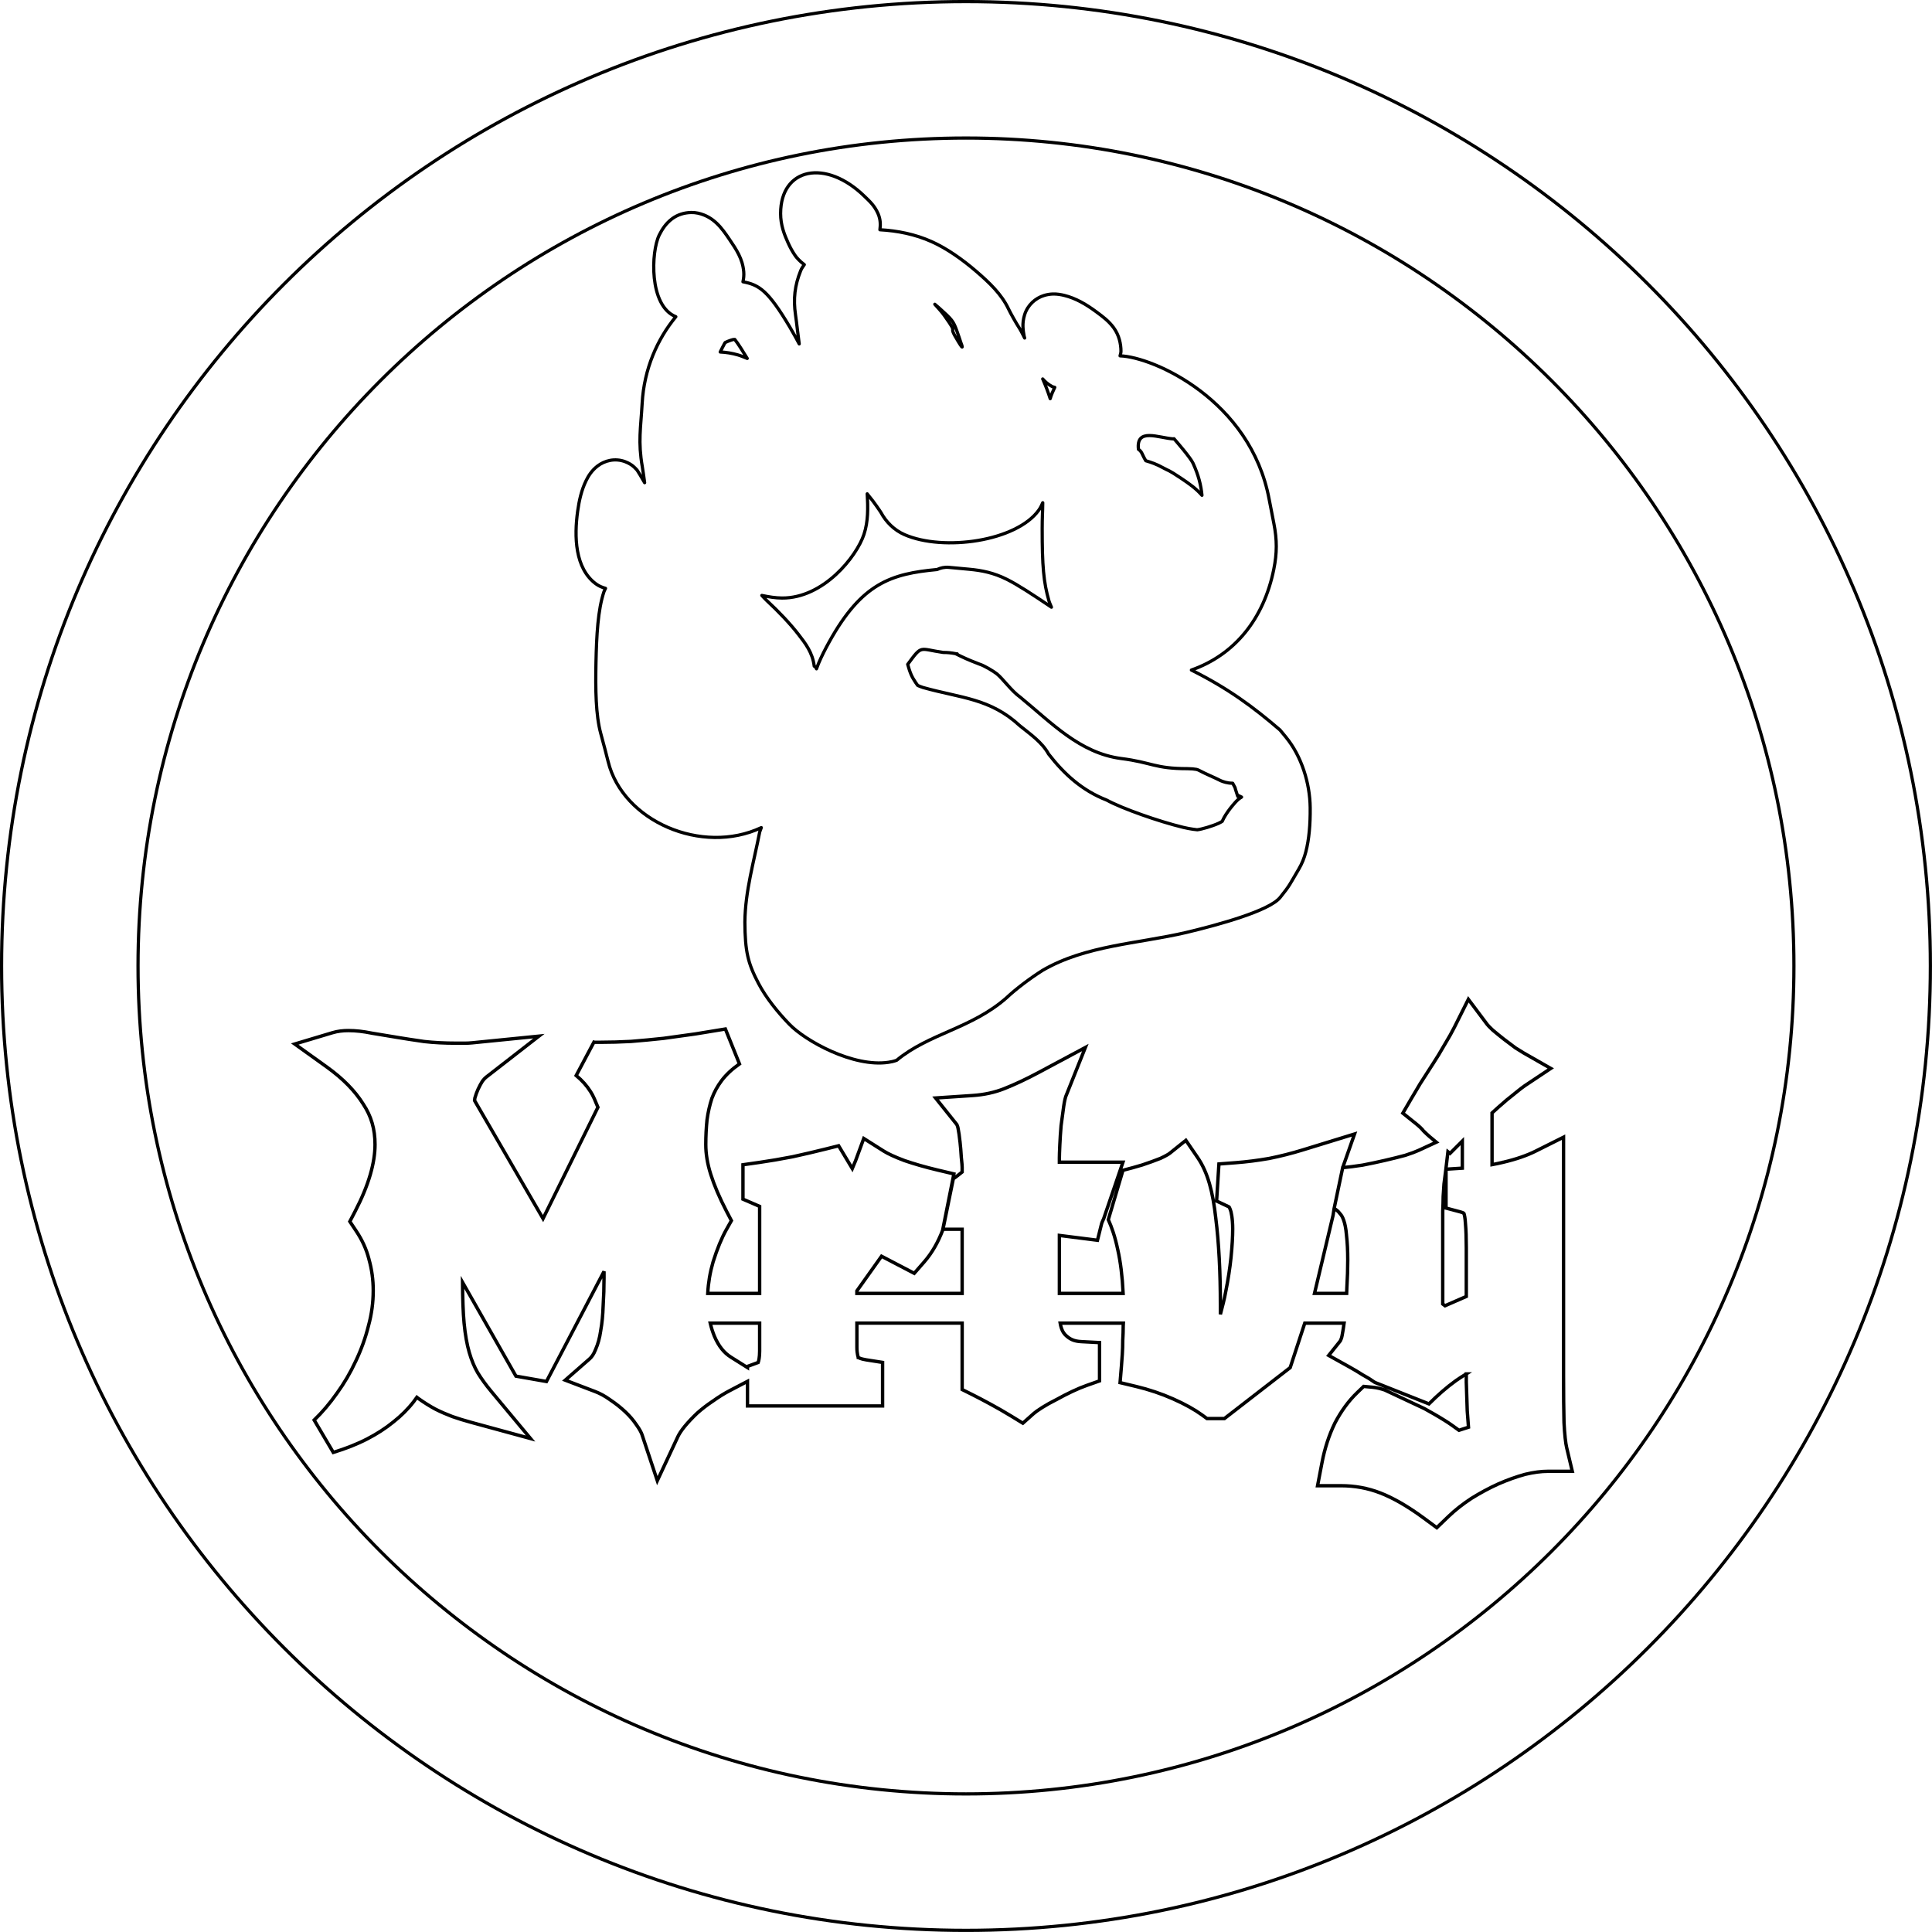
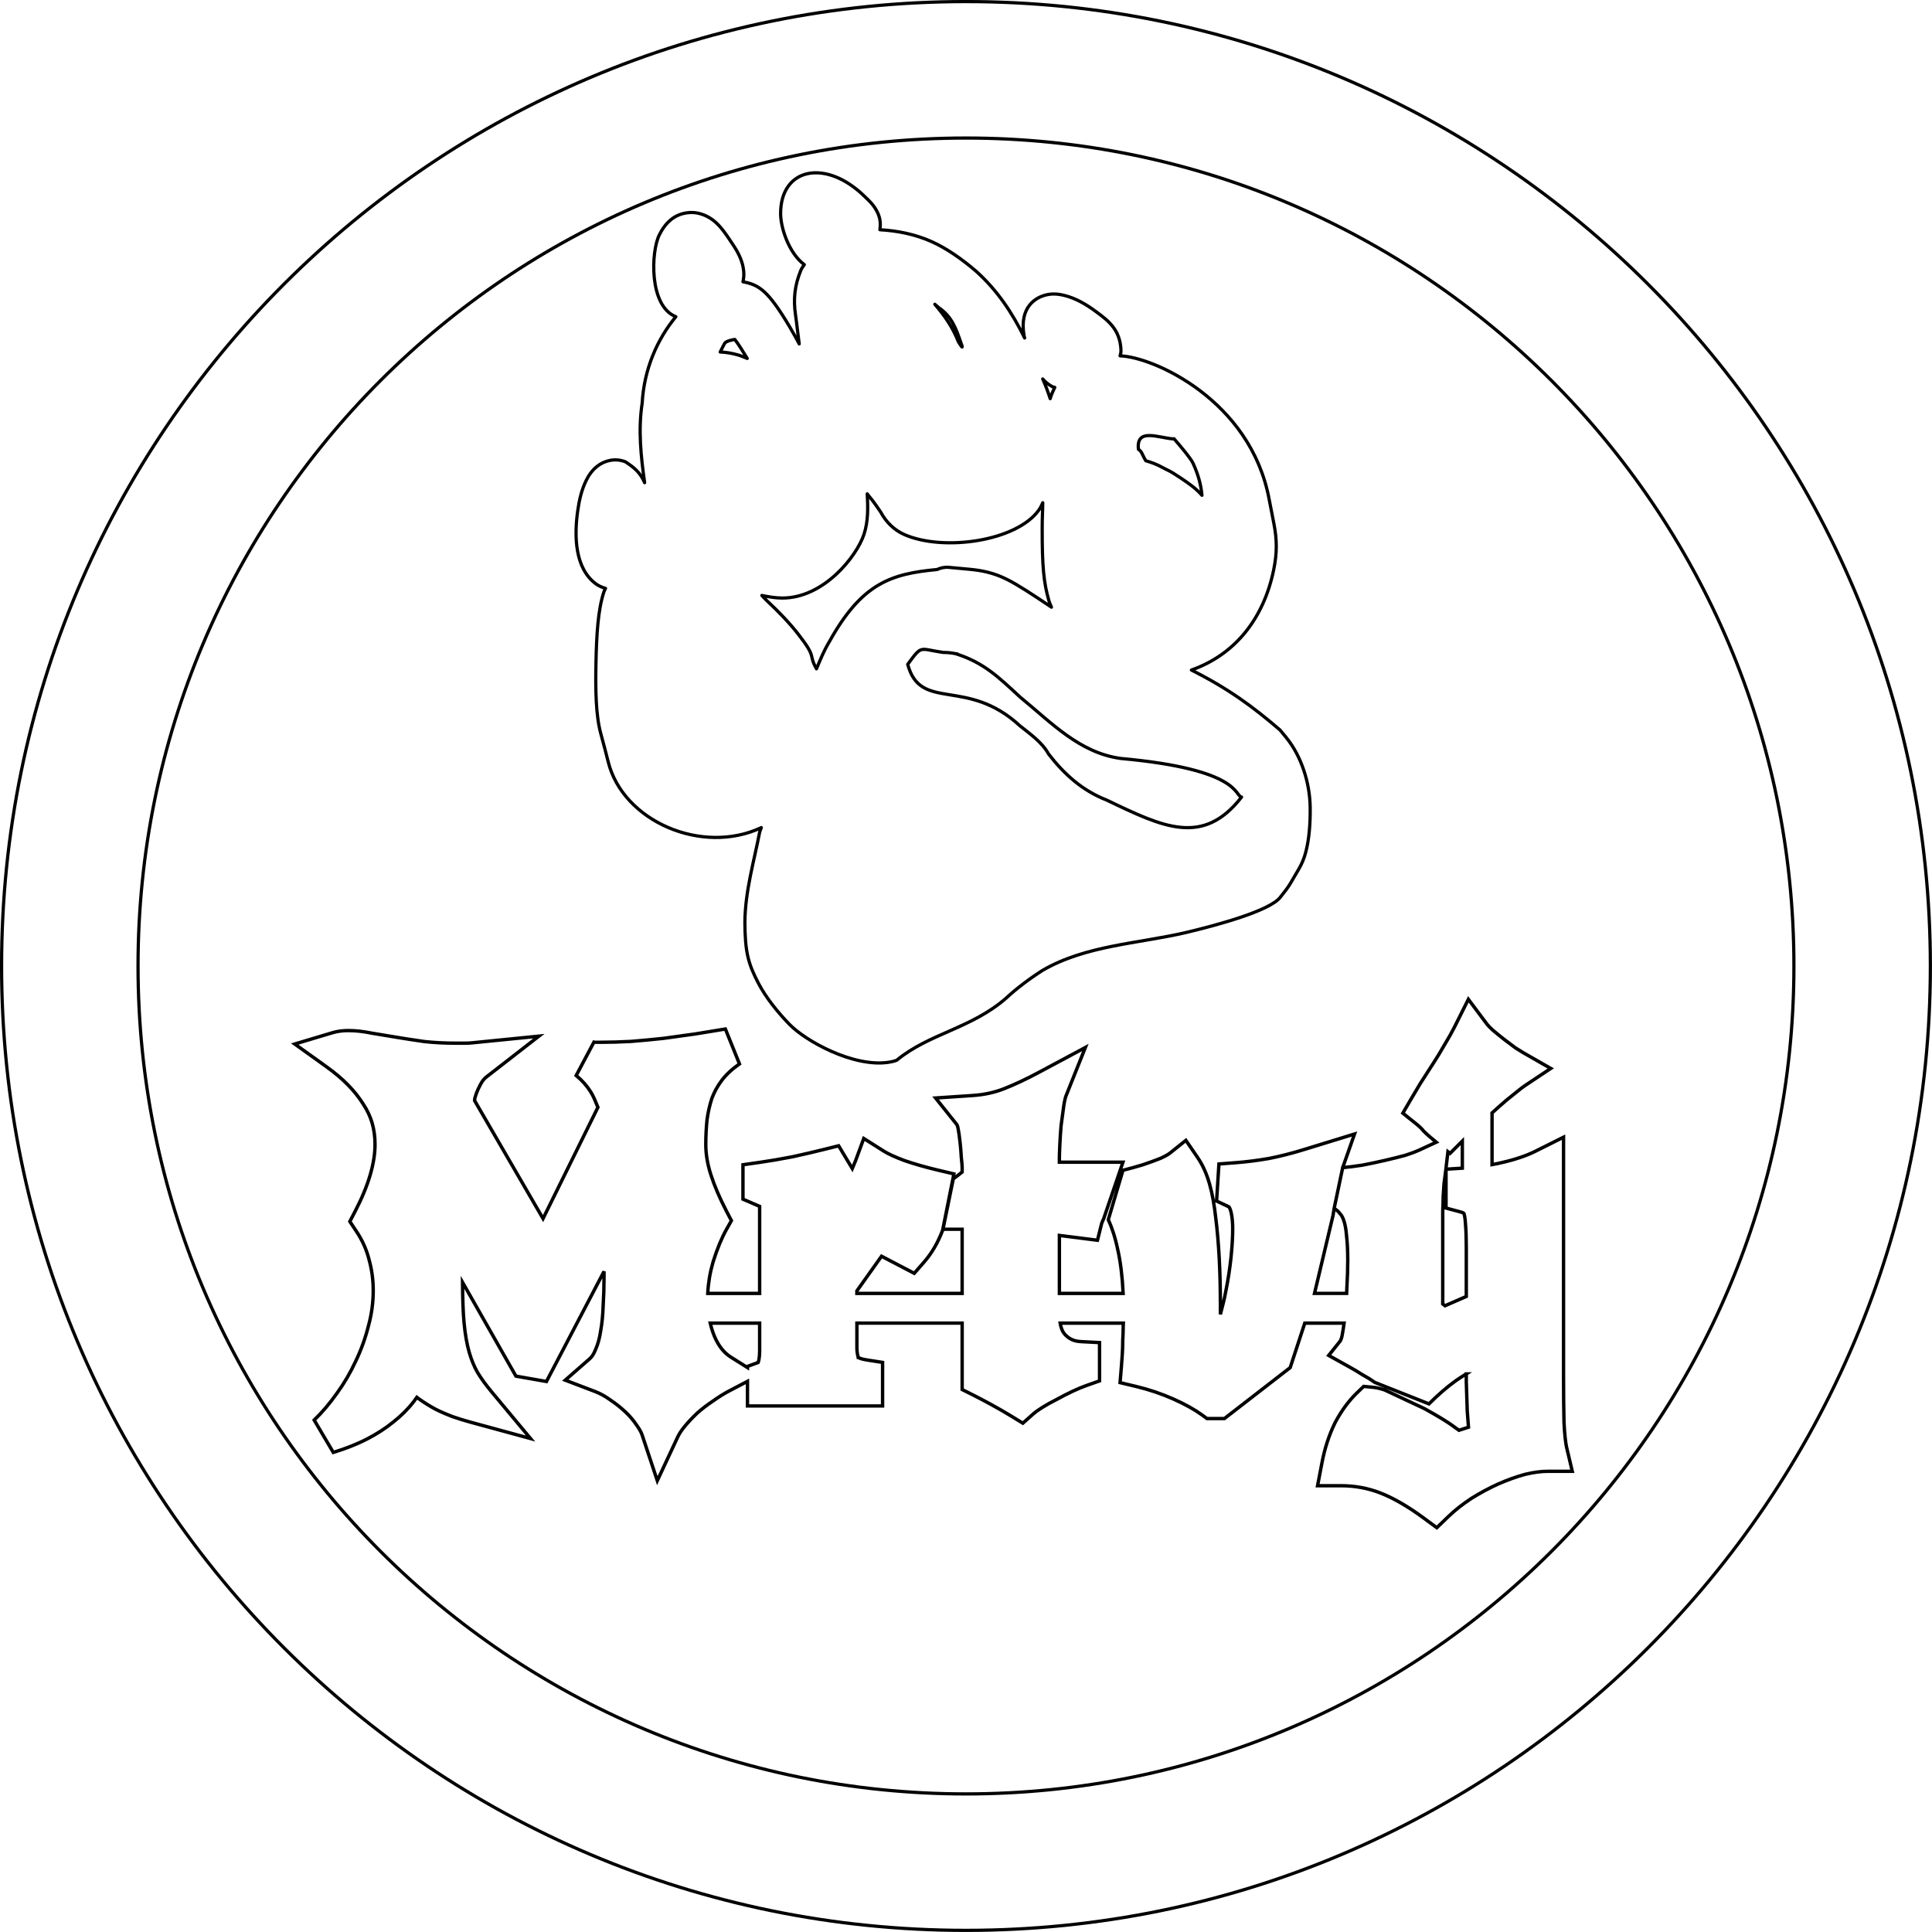
<svg xmlns="http://www.w3.org/2000/svg" version="1.2" viewBox="0 0 113.386 113.386" width="30mm" height="30mm" id="svg1" xml:space="preserve">
  <defs id="defs1">
    <clipPath clipPathUnits="userSpaceOnUse" id="cp1">
      <path d="m 275.5,535.5 c -143.78,0 -260,-116.22 -260,-260 0,-143.78 116.22,-260 260,-260 143.78,0 260,116.22 260,260 0,143.78 -116.22,260 -260,260 z" id="path1" />
    </clipPath>
    <clipPath clipPathUnits="userSpaceOnUse" id="cp1-6">
      <path d="m 275.5,535.5 c -143.78,0 -260,-116.22 -260,-260 0,-143.78 116.22,-260 260,-260 143.78,0 260,116.22 260,260 0,143.78 -116.22,260 -260,260 z" id="path1-8" />
    </clipPath>
    <clipPath clipPathUnits="userSpaceOnUse" id="cp1-8">
      <path d="m 275.5,535.5 c -143.78,0 -260,-116.22 -260,-260 0,-143.78 116.22,-260 260,-260 143.78,0 260,116.22 260,260 0,143.78 -116.22,260 -260,260 z" id="path1-82" />
    </clipPath>
    <clipPath clipPathUnits="userSpaceOnUse" id="cp1-88">
      <path d="m 275.5,535.5 c -143.78,0 -260,-116.22 -260,-260 0,-143.78 116.22,-260 260,-260 143.78,0 260,116.22 260,260 0,143.78 -116.22,260 -260,260 z" id="path1-2" />
    </clipPath>
  </defs>
  <style id="style1">
		tspan { white-space:pre } 
		.s0 { fill: none;stroke: #ff0000;stroke-miterlimit:100 } 
	</style>
  <g id="layer2" style="display:inline" transform="scale(0.1989225)">
    <g id="layer3" transform="scale(5.027084)">
      <path id="path2" style="fill:none;stroke:#000000;stroke-width:0.95" transform="scale(0.1989225)" d="M 569.518,284.993 A 284.525,284.525 0 0 1 284.993,569.518 284.525,284.525 0 0 1 0.468,284.993 284.525,284.525 0 0 1 284.993,0.468 284.525,284.525 0 0 1 569.518,284.993 Z" />
      <path id="path2-9" style="fill:none;stroke:#000000;stroke-width:0.95;stroke-dasharray:none" transform="scale(0.1989225)" d="M 529.262,284.993 A 244.268,244.268 0 0 1 284.993,529.262 244.268,244.268 0 0 1 40.725,284.993 244.268,244.268 0 0 1 284.993,40.725 244.268,244.268 0 0 1 529.262,284.993 Z" />
    </g>
-     <path id="path3" style="baseline-shift:baseline;display:inline;overflow:visible;opacity:1;fill:none;stroke:#000000;stroke-width:0.95;stroke-linecap:round;stroke-linejoin:round;stroke-dasharray:none;stroke-opacity:1;enable-background:accumulate;stop-color:#000000;stop-opacity:1" d="m 230.303,62.996 c 0,3.413 1.089,6.199 2.229,8.699 0.591,1.297 1.27,2.561 2.101,3.751 0.428,0.612 1.353,1.655 2.661,2.631 -0.379,0.589 -0.753,0.996 -1.07,1.787 -1.755,4.37 -2.21,8.322 -1.522,13.039 0.412,2.824 0.69,5.732 1.09,8.562 -0.365,-0.671 -0.819,-1.538 -1.149,-2.131 -0.612,-1.102 -1.152,-2.046 -1.61,-2.818 -6.462,-10.876 -9.099,-12.481 -13.834,-13.383 0.208,-0.934 0.312,-1.919 0.226,-2.946 -0.322,-3.849 -2.191,-6.576 -4.261,-9.632 -2.213,-3.266 -4.581,-6.618 -9.239,-7.668 -0.677,-0.153 -1.357,-0.21 -2.032,-0.196 -0.003,-7e-6 -0.007,-7e-6 -0.01,0 -2.03,0.043 -4.005,0.662 -5.587,1.846 -1.877,1.404 -2.98,3.171 -3.79,4.791 -2.426,4.855 -3.118,20.926 4.889,24.114 -5.432,6.578 -9.373,15.36 -9.936,25.509 -0.418,7.537 -1.255,11.243 0.049,18.802 0.293,1.7 0.465,3.172 0.677,4.654 -0.474,-0.825 -0.956,-1.656 -1.355,-2.317 -0.224,-0.371 -0.419,-0.688 -0.599,-0.962 -0.18,-0.274 -0.169,-0.376 -0.668,-0.844 -0.114,-0.107 -0.999,-1.257 -3.073,-2.052 -3.027,-1.161 -6.128,-0.359 -8.257,1.306 -1.732,1.354 -2.678,2.957 -3.328,4.291 -1.351,2.771 -2.033,5.8 -2.474,8.954 -1.052,7.527 -0.816,16.882 5.361,21.463 0.84,0.623 1.817,1.053 2.857,1.335 -0.166,0.387 -0.317,0.556 -0.471,1.021 -1.786,5.366 -2.175,12.829 -2.347,20.815 -0.171,7.992 -0.07,15.573 1.424,21.031 0.744,2.719 1.749,6.543 2.16,8.228 4.307,17.635 27.734,27.712 45.195,19.5 -0.149,0.437 -0.354,0.878 -0.481,1.306 -1.718,8.861 -4.27,17.386 -4.369,26.579 0.064,8.691 0.884,12.109 4.035,18.105 2.24,4.263 5.707,8.52 9.053,11.988 4.851,5.028 18.95,12.782 29.249,11.262 0.677,-0.1 1.506,-0.251 2.445,-0.599 9.633,-7.965 21.995,-9.323 32.343,-18.372 2.864,-2.691 6.952,-5.779 10.712,-8.159 12.697,-7.391 28.235,-7.876 42.357,-11.173 9.585,-2.286 24.534,-6.382 27.718,-10.329 3.013,-3.737 2.735,-3.715 5.459,-8.287 0.995,-1.67 1.665,-3.36 2.14,-5.214 0.938,-3.653 1.326,-8.003 1.276,-12.99 -0.072,-7.215 -2.555,-15.194 -7.118,-20.756 1e-5,-0.003 1e-5,-0.007 0,-0.01 L 377.64,215.367 c -7.969,-6.856 -15.282,-12.239 -26.137,-17.683 12.783,-4.5 21.33,-15.058 24.301,-29.701 v -0.01 c 0.976,-4.794 0.981,-8.663 0.029,-13.52 -0.59,-3.002 -1.237,-6.309 -1.394,-7.148 -5.473,-29.273 -34.186,-42.018 -43.987,-42.318 0.1,-0.454 0.265,-0.838 0.265,-1.375 -7.2e-4,-2.086 -0.521,-4.706 -2.15,-6.922 -1.442,-1.961 -3.102,-3.191 -5.086,-4.664 -3.133,-2.327 -6.169,-4.048 -9.445,-4.86 -0.991,-0.245 -2.148,-0.47 -3.456,-0.422 -0.784,0.029 -1.605,0.154 -2.455,0.403 -2.676,0.784 -4.945,2.864 -5.832,5.705 -0.823,2.634 -0.427,4.716 -0.147,6.284 0.035,0.196 0.118,0.393 0.157,0.589 -0.552,-1.064 -1.087,-2.201 -1.659,-3.073 -0.791,-1.204 -2.479,-4.19 -3.103,-5.508 -2.042,-4.319 -5.596,-7.724 -9.583,-11.144 -4.032,-3.459 -8.569,-6.675 -13.049,-8.689 -4.892,-2.2 -10.155,-3.244 -15.307,-3.525 0.198,-1.433 0.197,-3.018 -0.53,-4.703 -1.063,-2.461 -2.576,-3.758 -3.996,-5.145 -11.467,-11.192 -24.772,-8.437 -24.772,5.059 z m 45.499,26.775 c 0.48,0.446 0.49,0.391 1.237,1.06 3.905,3.496 4.221,3.911 5.263,6.785 0.438,1.208 0.856,2.454 1.168,3.427 1.123,2.875 -0.374,0.338 -0.746,-0.265 -3.697,-5.995 0.707,-0.927 -4.163,-7.757 -0.777,-1.09 -1.796,-2.17 -2.759,-3.25 z m -59.029,10.378 h 0.01 c 1.01,1.272 2.414,3.512 3.672,5.597 -0.901,-0.36 -1.825,-0.765 -2.671,-1.011 -1.814,-0.527 -3.57,-0.815 -5.302,-0.884 0.456,-0.903 0.939,-1.896 1.306,-2.543 0.062,-0.109 0.107,-0.171 0.157,-0.255 1.12,-0.537 2.297,-0.899 2.504,-0.893 0.163,0.005 0.262,-0.001 0.324,-0.01 z m 90.861,11.655 c 0.689,0.787 1.53,1.589 2.798,2.248 0.304,0.158 0.468,0.117 0.756,0.226 -0.507,1.062 -1.001,2.149 -1.345,3.338 -0.664,-2.082 -1.379,-3.94 -2.209,-5.813 z m 38.607,17.693 h 0.01 0.01 l 0.01,-0.01 h 0.01 l 0.01,-0.01 c 0.005,-0.003 0.025,-0.016 0.029,-0.02 l 0.01,-0.01 h 0.01 v -0.01 c 0.006,-0.002 0.017,0.001 0.02,0 h 0.01 c 0.781,0.893 4.877,5.614 5.616,7.236 1.657,3.637 2.34,6.479 2.631,9.455 -1.738,-1.991 -3.712,-3.389 -6.146,-5.017 -4.115,-2.752 -3.504,-2.075 -5.371,-3.122 -1.841,-1.033 -3.463,-1.59 -5.047,-2.052 -0.058,-0.085 -0.024,-0.033 -0.098,-0.157 -0.208,-0.35 -0.502,-0.877 -0.835,-1.591 -0.272,-0.585 -0.467,-1.077 -1.208,-1.62 v -0.01 h -0.01 -0.01 -0.01 -0.01 v -0.01 c -0.719,-6.449 5.954,-3.327 10.368,-3.053 z m -90.389,16.201 c 0.233,0.28 0.411,0.553 0.658,0.835 1.09,1.243 3.263,4.418 3.417,4.703 1.465,2.722 3.848,5.151 6.912,6.49 11.573,5.058 33.102,1.956 39.647,-7.236 0.484,-0.68 0.85,-1.415 1.159,-2.17 -0.025,2.845 -0.165,4.263 -0.167,7.609 -0.006,11.058 0.404,15.859 2.003,21.375 0.189,0.652 0.495,1.215 0.727,1.836 -5.69,-3.826 -9.811,-6.533 -13.059,-8.169 -4.011,-2.02 -7.531,-2.682 -11.193,-3.024 l -6.038,-0.56 c -1.259,-0.115 -2.422,0.17 -3.456,0.638 -13.532,1.269 -22.188,3.985 -31.832,21.385 -1.194,2.154 -2.282,4.304 -3.122,6.303 -0.214,0.509 -0.406,1.075 -0.619,1.61 -0.051,-0.089 -0.052,-0.144 -0.108,-0.236 -0.329,-0.538 -0.401,-0.46 -0.56,-0.55 -0.486,-3.986 -2.594,-6.72 -4.693,-9.416 -2.508,-3.222 -5.725,-6.603 -9.278,-9.907 -0.655,-0.609 -0.986,-1.021 -1.483,-1.542 2.078,0.435 4.038,0.753 5.96,0.766 12.225,0.081 22.001,-12.212 24.173,-18.793 1.263,-3.828 1.199,-7.831 0.952,-11.949 z m 22.435,46.795 c 1.244,-0.01 2.463,0.122 3.643,0.363 1.958,1.006 4.141,1.973 6.146,2.73 0.417,0.157 0.988,0.417 1.63,0.628 l 0.01,0.01 c 0.054,0.027 0.333,0.145 0.609,0.285 0.368,0.187 0.84,0.431 1.325,0.707 0.97,0.553 2.049,1.257 2.455,1.591 1.835,1.511 4.321,5.053 6.883,6.873 9.224,7.56 17.55,16.457 29.711,18.096 9.192,1.161 9.968,3.004 19.627,3.004 1.056,0 2.074,0.102 2.661,0.216 0.077,0.015 0.186,0.045 0.275,0.079 0.044,0.017 0.082,0.03 0.128,0.049 0.022,0.009 0.129,0.045 0.157,0.059 2.397,1.269 4.423,2.042 6.539,3.112 0.064,0.033 0.129,0.062 0.196,0.088 0.52,0.202 1.674,0.684 3.397,0.697 l 0.697,1.296 c 0.044,0.178 0.081,0.356 0.137,0.53 l 0.668,2.062 0.187,-0.255 c 0.152,0.075 0.497,0.238 0.933,0.452 -0.649,0.37 -1.202,0.843 -1.797,1.502 -1.1,1.218 -2.06,2.45 -2.847,3.682 -0.369,0.577 -0.737,1.221 -1.07,1.974 -0.316,0.185 -0.539,0.337 -1.051,0.569 -1.942,0.882 -5.052,1.783 -6.323,1.915 -0.019,0.002 -1.929,-0.182 -4.114,-0.707 -7.186,-1.727 -18.181,-5.613 -22.573,-8.041 -7.202,-2.805 -12.521,-7.607 -17.163,-13.599 -1.919,-3.48 -5.373,-5.839 -8.454,-8.326 -8.834,-8.164 -17.319,-8.122 -28.631,-11.311 -0.616,-0.2 -1.075,-0.406 -1.532,-0.599 -0.177,-0.249 -0.383,-0.531 -0.609,-0.864 -0.464,-0.685 -0.99,-1.553 -1.335,-2.356 -0.406,-0.946 -0.737,-2.022 -1.001,-3.004 4.364,-5.894 3.26,-4.538 10.486,-3.505 z m 3.927,0.393 c 0.067,0.006 0.107,0.012 0.196,0.02 -0.066,-0.001 -0.095,0.008 -0.157,0 z" />
+     <path id="path3" style="baseline-shift:baseline;display:inline;overflow:visible;opacity:1;fill:none;stroke:#000000;stroke-width:0.95;stroke-linecap:round;stroke-linejoin:round;stroke-dasharray:none;stroke-opacity:1;enable-background:accumulate;stop-color:#000000;stop-opacity:1" d="m 230.303,62.996 c 0,4.178 2.404,11.655 6.991,15.081 -0.379,0.589 -0.753,0.996 -1.07,1.787 -1.755,4.37 -2.21,8.322 -1.522,13.039 0.412,2.824 0.69,5.732 1.09,8.562 -0.365,-0.671 -0.819,-1.538 -1.149,-2.131 -0.612,-1.102 -1.152,-2.046 -1.61,-2.818 -6.462,-10.876 -9.099,-12.481 -13.834,-13.383 0.208,-0.934 0.312,-1.919 0.226,-2.946 -0.322,-3.849 -2.191,-6.576 -4.261,-9.632 -2.213,-3.266 -4.581,-6.618 -9.239,-7.668 -0.677,-0.153 -1.357,-0.21 -2.032,-0.196 -0.003,-7e-6 -0.007,-7e-6 -0.01,0 -2.03,0.043 -4.005,0.662 -5.587,1.846 -1.877,1.404 -2.98,3.171 -3.79,4.791 -2.426,4.855 -3.118,20.926 4.889,24.114 -5.432,6.578 -9.373,15.36 -9.936,25.509 -1.207,7.887 -0.372,15.648 0.727,23.456 -1.349,-3.067 -2.982,-4.386 -5.695,-6.176 -3.027,-1.161 -6.128,-0.359 -8.257,1.306 -1.732,1.354 -2.678,2.957 -3.328,4.291 -1.351,2.771 -2.033,5.8 -2.474,8.954 -1.052,7.527 -0.816,16.882 5.361,21.463 0.84,0.623 1.817,1.053 2.857,1.335 -0.166,0.387 -0.317,0.556 -0.471,1.021 -1.786,5.366 -2.175,12.829 -2.347,20.815 -0.171,7.992 -0.07,15.573 1.424,21.031 0.744,2.719 1.749,6.543 2.16,8.228 4.307,17.635 27.734,27.712 45.195,19.5 -0.149,0.437 -0.354,0.878 -0.481,1.306 -1.718,8.861 -4.27,17.386 -4.369,26.579 0.064,8.691 0.884,12.109 4.035,18.105 2.24,4.263 5.707,8.52 9.053,11.988 4.851,5.028 18.95,12.782 29.249,11.262 0.677,-0.1 1.506,-0.251 2.445,-0.599 9.633,-7.965 21.995,-9.323 32.343,-18.372 2.864,-2.691 6.952,-5.779 10.712,-8.159 12.697,-7.391 28.235,-7.876 42.357,-11.173 9.585,-2.286 24.534,-6.382 27.718,-10.329 3.013,-3.737 2.735,-3.715 5.459,-8.287 0.995,-1.67 1.665,-3.36 2.14,-5.214 0.938,-3.653 1.326,-8.003 1.276,-12.99 -0.072,-7.215 -2.555,-15.194 -7.118,-20.756 1e-5,-0.003 1e-5,-0.007 0,-0.01 L 377.64,215.367 c -7.969,-6.856 -15.282,-12.239 -26.137,-17.683 12.783,-4.5 21.33,-15.058 24.301,-29.701 v -0.01 c 0.976,-4.794 0.981,-8.663 0.029,-13.52 -0.59,-3.002 -1.237,-6.309 -1.394,-7.148 -5.473,-29.273 -34.186,-42.018 -43.987,-42.318 0.1,-0.454 0.265,-0.838 0.265,-1.375 -7.2e-4,-2.086 -0.521,-4.706 -2.15,-6.922 -1.442,-1.961 -3.102,-3.191 -5.086,-4.664 -3.133,-2.327 -6.169,-4.048 -9.445,-4.86 -0.991,-0.245 -2.148,-0.47 -3.456,-0.422 -0.784,0.029 -1.605,0.154 -2.455,0.403 -2.181,0.639 -7.558,3.133 -5.979,11.988 0.035,0.196 0.118,0.393 0.157,0.589 -3.68,-7.512 -8.093,-14.097 -14.345,-19.725 -4.032,-3.459 -8.569,-6.675 -13.049,-8.689 -4.892,-2.2 -10.155,-3.244 -15.307,-3.525 0.198,-1.433 0.197,-3.018 -0.53,-4.703 -1.063,-2.461 -2.576,-3.758 -3.996,-5.145 -11.467,-11.192 -24.772,-8.437 -24.772,5.059 z m 45.499,26.775 c 0.48,0.446 0.49,0.391 1.237,1.06 3.762,2.551 5.054,6.173 6.431,10.211 1.123,2.875 -0.374,0.338 -0.746,-0.265 -1.606,-4.132 -4.006,-7.622 -6.922,-11.007 z m -59.029,10.378 h 0.01 c 1.01,1.272 2.414,3.512 3.672,5.597 -0.901,-0.36 -1.825,-0.765 -2.671,-1.011 -1.814,-0.527 -3.57,-0.815 -5.302,-0.884 0.456,-0.903 0.939,-1.896 1.306,-2.543 0.438,-0.772 2.753,-1.125 2.985,-1.159 z m 90.861,11.655 c 0.689,0.787 1.53,1.589 2.798,2.248 0.304,0.158 0.468,0.117 0.756,0.226 -0.507,1.062 -1.001,2.149 -1.345,3.338 -0.664,-2.082 -1.379,-3.94 -2.209,-5.813 z m 38.607,17.693 h 0.01 0.01 l 0.01,-0.01 h 0.01 l 0.01,-0.01 c 0.005,-0.003 0.025,-0.016 0.029,-0.02 l 0.01,-0.01 h 0.01 v -0.01 c 0.006,-0.002 0.017,0.001 0.02,0 h 0.01 c 0.781,0.893 4.877,5.614 5.616,7.236 1.657,3.637 2.34,6.479 2.631,9.455 -1.738,-1.991 -3.712,-3.389 -6.146,-5.017 -4.115,-2.752 -3.504,-2.075 -5.371,-3.122 -1.841,-1.033 -3.463,-1.59 -5.047,-2.052 -0.058,-0.085 -0.024,-0.033 -0.098,-0.157 -0.208,-0.35 -0.502,-0.877 -0.835,-1.591 -0.272,-0.585 -0.467,-1.077 -1.208,-1.62 v -0.01 h -0.01 -0.01 -0.01 -0.01 v -0.01 c -0.719,-6.449 5.954,-3.327 10.368,-3.053 z m -90.389,16.201 c 0.233,0.28 0.411,0.553 0.658,0.835 1.09,1.243 3.263,4.418 3.417,4.703 1.465,2.722 3.848,5.151 6.912,6.49 11.573,5.058 33.102,1.956 39.647,-7.236 0.484,-0.68 0.85,-1.415 1.159,-2.17 -0.025,2.845 -0.165,4.263 -0.167,7.609 -0.006,11.058 0.404,15.859 2.003,21.375 0.189,0.652 0.495,1.215 0.727,1.836 -5.69,-3.826 -9.811,-6.533 -13.059,-8.169 -4.011,-2.02 -7.531,-2.682 -11.193,-3.024 l -6.038,-0.56 c -1.259,-0.115 -2.422,0.17 -3.456,0.638 -13.532,1.269 -22.188,3.985 -31.832,21.385 -1.517,2.512 -2.617,5.219 -3.741,7.914 -2.535,-4.488 0.293,-2.94 -5.361,-10.201 -2.508,-3.222 -5.725,-6.603 -9.278,-9.907 -0.655,-0.609 -0.986,-1.021 -1.483,-1.542 2.078,0.435 4.038,0.753 5.96,0.766 12.225,0.081 22.001,-12.212 24.173,-18.793 1.263,-3.828 1.199,-7.831 0.952,-11.949 z m 22.435,46.795 c 1.244,-0.01 2.463,0.122 3.643,0.363 8.337,2.62 12.658,6.915 19.058,12.823 9.224,7.56 17.55,16.457 29.711,18.096 35.405,3.217 33.5,11.021 35.602,11.39 -11.391,14.617 -23.078,8.896 -39.775,0.893 -7.202,-2.805 -12.521,-7.607 -17.163,-13.599 -1.919,-3.48 -5.373,-5.839 -8.454,-8.326 -15.697,-14.505 -29.295,-3.972 -33.108,-18.135 4.364,-5.894 3.26,-4.538 10.486,-3.505 z m 3.927,0.393 c 0.067,0.006 0.107,0.012 0.196,0.02 -0.066,-0.001 -0.095,0.008 -0.157,0 z" />
    <path id="path6" style="font-size:133px;font-family:'New Rocker';-inkscape-font-specification:'New Rocker';letter-spacing:2.021px;baseline-shift:baseline;white-space:pre;display:inline;overflow:visible;opacity:1;vector-effect:none;fill:none;stroke:#000000;stroke-opacity:1;enable-background:accumulate;stop-color:#000000;stop-opacity:1" d="m 431.435,336.654 v 7.992 l -4.811,0.304 v 11.468 l 4.232,1.129 c 0.529,0.141 0.796,0.293 0.844,0.314 h 0.01 l 0.196,0.177 c 0.002,0.006 0.016,0.023 0.02,0.029 v 0.01 c 0.102,0.266 0.351,1.296 0.422,2.867 l 0.01,0.128 0.01,0.128 c 0.153,1.687 0.236,4.029 0.236,6.932 v 14.364 l -6.274,2.739 -0.677,-0.511 v -21.385 -5.96 -0.02 c 0.077,-1.538 0.122,-2.99 0.128,-4.35 0.083,-1.326 0.163,-2.558 0.245,-3.721 0.175,-1.24 0.348,-2.573 0.52,-4.035 l 0.638,-5.459 0.619,0.491 z m -22.908,73.433 c -1.177,-0.388 -2.33,-0.697 -3.623,-0.815 l -2.582,-0.236 -1.866,1.797 c -2.563,2.451 -4.731,5.443 -6.559,8.896 l -0.039,0.088 -0.049,0.088 c -1.745,3.593 -2.996,7.497 -3.79,11.664 l -1.296,6.765 h 6.893 c 4.119,0 7.948,0.711 11.635,2.14 3.719,1.442 8.027,3.889 12.784,7.393 l 3.859,2.847 3.466,-3.328 c 1.926,-1.849 4.164,-3.614 6.716,-5.292 2.607,-1.626 5.233,-3.04 7.894,-4.251 2.734,-1.204 5.401,-2.155 7.992,-2.867 2.534,-0.609 4.777,-0.893 6.696,-0.893 h 7.217 l -1.669,-7.02 c -0.278,-1.168 -0.606,-3.814 -0.776,-7.413 -0.086,-3.646 -0.137,-8.222 -0.137,-13.746 v -70.399 l -8.248,4.124 c -2.515,1.257 -5.694,2.373 -9.524,3.27 h -0.01 l -0.01,0.01 c -1.092,0.261 -2.192,0.492 -3.299,0.697 v -15.258 c 0.649,-0.587 1.287,-1.164 1.915,-1.728 1.684,-1.515 3.22,-2.792 4.575,-3.829 l 0.079,-0.069 0.079,-0.069 c 1.435,-1.182 2.521,-2.001 2.995,-2.317 l 7.678,-5.115 -8.012,-4.575 c -0.42,-0.24 -1.298,-0.783 -2.406,-1.492 -1.086,-0.832 -2.222,-1.693 -3.446,-2.592 -1.136,-0.893 -2.228,-1.783 -3.279,-2.671 -0.856,-0.792 -1.456,-1.444 -1.64,-1.689 l -5.528,-7.374 -4.124,8.248 c -0.704,1.407 -1.648,3.098 -2.828,5.037 l -0.049,0.079 -0.049,0.079 c -1.091,1.93 -2.268,3.87 -3.535,5.813 l -0.02,0.02 -0.02,0.029 c -1.232,1.937 -2.413,3.781 -3.554,5.538 l -0.059,0.088 -0.049,0.088 c -1.071,1.785 -1.922,3.222 -2.563,4.32 l -2.484,4.251 3.839,3.073 c 1.125,0.9 1.83,1.626 1.993,1.836 l 0.216,0.285 0.255,0.245 c 0.946,0.946 2.098,1.939 3.564,3.132 l -5.253,2.425 c -0.789,0.364 -2.149,0.883 -3.898,1.443 -1.833,0.498 -3.835,0.996 -6.029,1.502 -2.197,0.507 -4.393,0.971 -6.588,1.394 -2.179,0.334 -4.141,0.584 -5.842,0.746 l -2.522,12.027 c 0.803,0.482 1.265,0.93 1.561,1.325 l 0.167,0.216 0.177,0.196 c 0.227,0.25 0.601,0.801 0.943,1.826 l 0.01,0.049 0.02,0.049 c 0.306,0.868 0.607,2.276 0.756,4.143 l 0.01,0.108 0.01,0.118 c 0.23,1.913 0.363,4.321 0.363,7.168 0,2.533 -0.084,5.21 -0.255,8.032 l -0.01,0.088 v 0.088 c -0.017,0.56 -0.035,1.115 -0.059,1.659 h -9.485 l 5.469,-23.005 0.324,-2.062 2.522,-12.027 3.495,-9.927 -15.297,4.703 c -3.254,1.001 -6.551,1.834 -9.887,2.504 -3.348,0.584 -6.642,1.007 -9.887,1.257 l -4.939,0.373 -0.687,10.938 3.505,1.65 c 0.163,0.077 0.172,-0.037 0.461,0.687 l 0.039,0.108 0.049,0.108 c 0.214,0.477 0.697,2.526 0.697,5.646 0,2.309 -0.161,5.148 -0.501,8.464 -0.335,3.178 -0.836,6.458 -1.512,9.838 l -0.02,0.069 -0.01,0.069 c -0.414,2.363 -1.014,4.563 -1.591,6.785 v -2.749 c 0,-9.741 -0.441,-18.275 -1.365,-25.675 -0.851,-7.538 -2.272,-13.35 -5.351,-17.84 l -3.466,-5.066 -4.791,3.839 c -0.247,0.198 -1.244,0.809 -2.7,1.473 -1.6,0.636 -3.374,1.281 -5.331,1.934 -1.872,0.568 -3.786,1.099 -5.744,1.591 l -4.319,14.561 c 0.971,2.143 1.962,4.904 2.779,8.797 l 0.01,0.049 0.01,0.039 c 0.798,3.532 1.341,7.841 1.581,12.872 H 312.553 V 364.49 l 11.232,1.424 1.227,-4.909 c 0.108,-0.43 0.435,-0.984 0.609,-1.453 l 5.683,-16.672 h -18.753 v -1.345 c 0,-0.587 0.041,-1.898 0.128,-3.721 v -0.01 c 0.084,-1.844 0.206,-3.737 0.373,-5.675 0.256,-2.043 0.521,-3.972 0.776,-5.754 0.234,-1.636 0.553,-2.743 0.579,-2.808 l 5.803,-14.522 -13.785,7.374 c -3.651,1.953 -7.055,3.547 -10.182,4.782 -2.775,1.096 -5.851,1.782 -9.318,2.013 l -10.899,0.727 6.254,7.816 c 0.065,0.126 0.248,0.472 0.344,0.982 l 0.01,0.039 0.01,0.029 c 0.223,1.115 0.417,2.461 0.579,4.006 v 0.01 l 0.01,0.02 c 0.166,1.492 0.29,2.986 0.373,4.477 l 0.01,0.177 0.02,0.167 c 0.165,1.404 0.226,2.426 0.226,2.661 v 1.453 c -0.863,0.675 -1.724,1.419 -2.602,1.974 l -3.053,14.914 h 5.655 v 18.93 h -31.056 v -0.736 l 7.276,-10.231 9.652,5.037 2.955,-3.387 c 2.285,-2.627 4.062,-5.763 5.41,-9.288 l 3.328,-16.652 -4.939,-1.168 c -3.544,-0.844 -6.748,-1.773 -9.632,-2.759 -2.839,-1.059 -4.945,-2.059 -6.068,-2.769 l -5.95,-3.76 -2.435,6.608 c -0.294,0.797 -0.658,1.471 -0.962,2.248 l -4.016,-6.696 -4.094,1.021 c -2.746,0.687 -5.909,1.428 -9.465,2.209 -3.534,0.689 -6.804,1.244 -9.779,1.669 l -4.89,0.697 v 10.152 l 4.919,2.131 v 25.675 h -15.307 c 0.148,-3.075 0.663,-6.162 1.571,-9.288 1.238,-3.95 2.575,-7.142 3.898,-9.495 l 1.512,-2.69 -1.424,-2.73 c -2.097,-4.025 -3.645,-7.685 -4.674,-10.928 -0.999,-3.152 -1.463,-6.068 -1.463,-8.788 0,-2.529 0.125,-4.951 0.363,-7.285 0.306,-2.263 0.789,-4.378 1.443,-6.362 0.687,-1.834 1.633,-3.576 2.896,-5.263 1.274,-1.673 2.988,-3.308 5.233,-4.88 l -4.153,-10.3 c -2.825,0.441 -5.778,0.926 -8.856,1.453 -3.042,0.435 -6.18,0.871 -9.396,1.306 -3.192,0.345 -6.381,0.644 -9.573,0.903 -3.16,0.17 -6.182,0.255 -9.062,0.255 h -1.679 c -0.003,-2.5e-4 -0.019,0 -0.049,0 -0.034,-0.006 -0.083,-0.025 -0.167,-0.049 l -5.233,9.848 c 1.828,1.535 3.182,3.089 4.153,4.644 l 0.049,0.069 0.049,0.069 c 0.755,1.132 1.456,2.904 2.16,4.595 l -16.191,32.843 -20.197,-34.816 c 0.036,-0.278 0.035,-0.495 0.098,-0.815 0.265,-0.894 0.573,-1.759 0.952,-2.582 0.403,-0.873 0.823,-1.638 1.257,-2.337 0.402,-0.53 0.775,-0.924 1.051,-1.139 l 15.611,-12.136 -19.676,1.964 c -0.699,0.07 -1.395,0.108 -2.091,0.108 h -2.523 c -3.533,0 -6.731,-0.167 -9.573,-0.491 -3,-0.43 -5.784,-0.86 -8.346,-1.286 l -0.029,-0.01 c -2.482,-0.428 -4.799,-0.802 -6.961,-1.149 l -0.147,-0.029 c -2.384,-0.488 -4.66,-0.756 -6.863,-0.756 -1.591,0 -3.165,0.177 -4.703,0.638 l -11.115,3.328 9.436,6.765 c 4.843,3.471 8.363,7.124 10.732,10.899 l 0.029,0.049 0.039,0.059 c 2.32,3.515 3.446,7.299 3.446,11.89 0,5.303 -1.81,11.915 -5.871,19.706 l -1.561,2.995 1.875,2.808 c 1.804,2.706 3.022,5.424 3.741,8.228 l 0.02,0.059 0.01,0.069 c 0.83,2.943 1.257,6.003 1.257,9.229 0,3.483 -0.46,6.913 -1.394,10.339 l -0.02,0.059 -0.01,0.059 c -0.882,3.527 -2.125,6.976 -3.741,10.368 l -0.02,0.02 -0.01,0.029 c -1.535,3.313 -3.34,6.405 -5.43,9.298 l -0.029,0.029 -0.02,0.039 c -2.115,3.01 -4.365,5.652 -6.745,7.953 l 5.636,9.544 c 3.716,-1.144 7.049,-2.452 9.995,-3.977 2.865,-1.482 5.443,-3.143 7.737,-5.017 2.301,-1.81 4.328,-3.823 6.029,-6.029 0.325,-0.385 0.57,-0.859 0.884,-1.257 0.135,0.102 0.32,0.265 0.452,0.363 l 0.069,0.049 0.069,0.049 c 1.665,1.175 3.275,2.188 4.86,3.034 l 0.069,0.029 0.059,0.039 c 1.589,0.794 3.197,1.496 4.811,2.101 l 0.049,0.02 0.049,0.02 c 1.673,0.59 3.53,1.157 5.587,1.718 l 17.477,4.762 -11.596,-13.913 c -1.603,-1.924 -2.929,-3.761 -3.996,-5.508 -0.963,-1.658 -1.811,-3.647 -2.494,-5.999 -0.669,-2.304 -1.193,-5.206 -1.522,-8.66 -0.298,-3.13 -0.431,-7.316 -0.461,-12.018 l 15.759,27.688 9.004,1.581 16.986,-32.48 v 1.944 c 0,2.719 -0.085,5.43 -0.255,8.149 v 0.088 l -0.01,0.088 c -0.081,2.593 -0.318,4.98 -0.707,7.158 l -0.02,0.098 -0.01,0.098 c -0.292,2.041 -0.793,3.803 -1.453,5.322 l -0.039,0.098 -0.039,0.088 c -0.523,1.337 -1.114,2.138 -1.767,2.71 l -7.138,6.245 8.856,3.378 c 1.345,0.512 2.79,1.28 4.31,2.366 l 0.069,0.059 0.079,0.049 c 1.601,1.068 3.079,2.241 4.438,3.525 1.326,1.252 2.358,2.481 3.152,3.672 l 0.069,0.088 0.059,0.088 c 0.916,1.268 1.419,2.274 1.61,2.847 l 4.517,13.579 6.058,-12.97 c 0.354,-0.758 1.008,-1.812 2.023,-3.044 1.053,-1.279 2.291,-2.59 3.702,-3.927 1.375,-1.218 2.875,-2.378 4.507,-3.466 l 0.069,-0.049 0.079,-0.049 c 1.667,-1.191 3.309,-2.21 4.919,-3.054 l 5.243,-2.739 v 7.256 h 39.863 v -12.843 l -4.821,-0.756 c -1.807,-0.282 -2.302,-0.692 -2.337,-0.697 -2e-4,-0.063 -0.422,-0.917 -0.422,-3.112 v -7.03 h 31.056 v 19.598 l 3.152,1.571 c 1.334,0.667 3.063,1.577 5.155,2.71 2.045,1.108 4.043,2.255 5.999,3.446 l 3.603,2.199 3.152,-2.808 c 0.426,-0.379 1.306,-1.037 2.553,-1.816 1.256,-0.785 2.61,-1.546 4.055,-2.268 l 0.108,-0.049 0.108,-0.059 c 1.486,-0.826 3.019,-1.62 4.595,-2.366 1.533,-0.726 2.949,-1.311 4.242,-1.767 l 3.81,-1.345 v -11.301 l -5.4,-0.285 c -2.114,-0.111 -3.379,-0.687 -4.733,-2.023 -0.61,-0.645 -1.18,-1.676 -1.483,-3.436 h 18.645 c -0.012,0.222 -0.024,0.449 -0.039,0.687 l -0.01,0.177 v 0.177 c 0,1.203 -0.045,2.518 -0.128,3.927 l -0.01,0.167 v 0.167 c 0,1.3 -0.046,2.597 -0.128,3.898 -0.086,1.294 -0.17,2.458 -0.255,3.476 l -0.403,4.88 4.762,1.139 c 3.747,0.896 7.362,2.107 10.859,3.652 3.536,1.562 6.383,3.167 8.532,4.723 l 1.492,1.09 h 5.135 l 19.411,-15.032 4.301,-13.127 h 11.605 c -0.173,1.278 -0.357,2.425 -0.55,3.436 l -0.02,0.108 -0.02,0.118 c -0.118,0.786 -0.466,1.441 -0.54,1.6 l -3.417,4.271 5.901,3.279 c 1.51,0.839 2.823,1.62 3.937,2.337 l 0.196,0.128 0.206,0.108 c 1.11,0.592 2.178,1.258 3.22,2.003 l 0.079,0.049 0.079,0.059 15.966,6.333 c 1.335,-1.335 2.616,-2.532 3.829,-3.584 l 0.01,-0.01 0.01,-0.01 c 1.279,-1.12 2.646,-2.206 4.104,-3.26 0.9,-0.65 2.01,-1.316 3.063,-1.983 l -7.3e-4,3.2e-4 v 2.631 l 0.01,0.079 c 0.089,3.21 0.175,5.894 0.265,8.061 v 0.108 l 0.01,0.108 c 0.159,1.989 0.278,3.497 0.363,4.742 l -2.808,0.903 c -1.388,-0.987 -2.682,-1.975 -4.31,-2.965 -1.937,-1.218 -3.927,-2.338 -5.921,-3.446 z M 209.537,390.362 h 14.581 v 8.228 c 0,1.85 -0.276,2.97 -0.432,3.378 l -3.162,1.168 v 0.334 l -4.86,-3.054 c -2.003,-1.259 -3.607,-3.155 -4.929,-6.264 -0.488,-1.227 -0.889,-2.485 -1.198,-3.79 z" />
  </g>
  <style id="style1-5">
		tspan { white-space:pre } 
		.s0 { fill: none;stroke: #ff0000;stroke-miterlimit:100 } 
	</style>
  <style id="style1-4">
		tspan { white-space:pre } 
		.s0 { fill: none;stroke: #ff0000;stroke-miterlimit:100 } 
	</style>
  <style id="style1-45">
		tspan { white-space:pre } 
		.s0 { fill: none;stroke: #ff0000;stroke-miterlimit:100 } 
	</style>
</svg>
